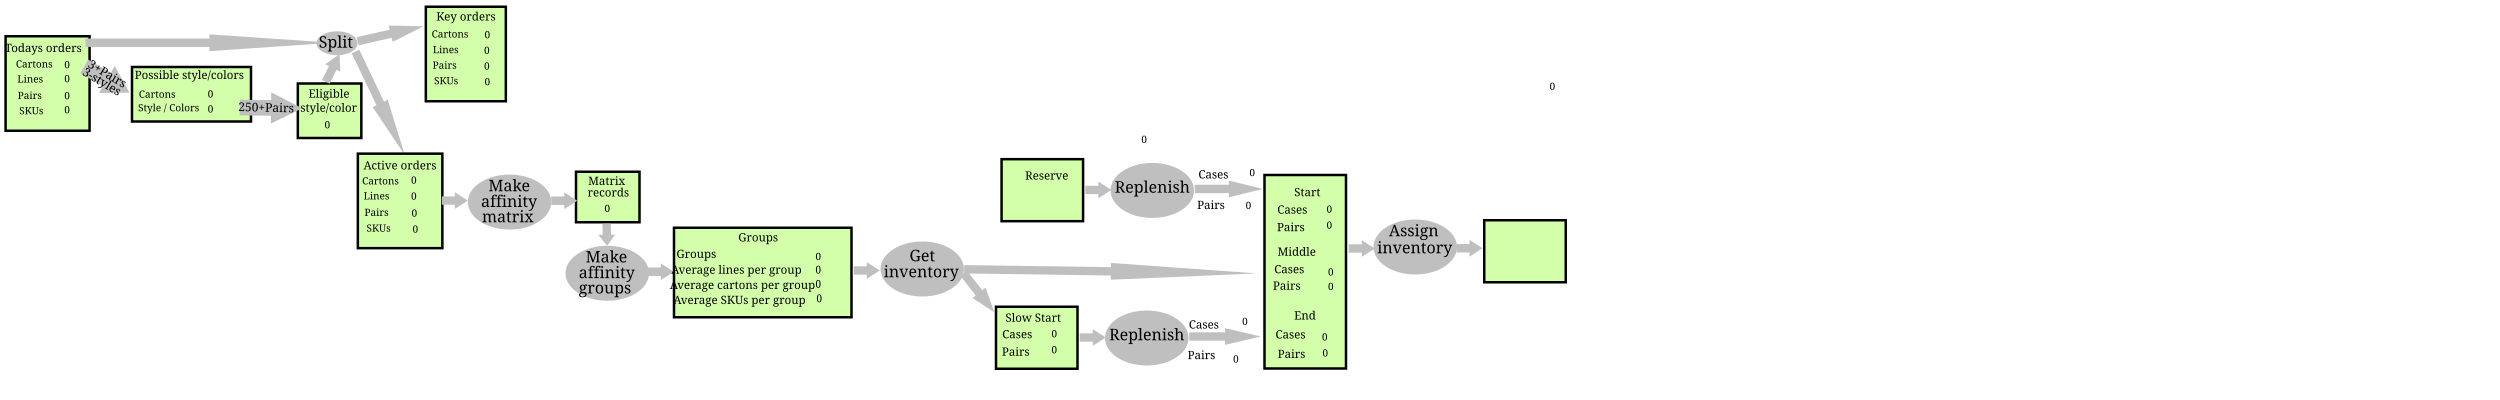
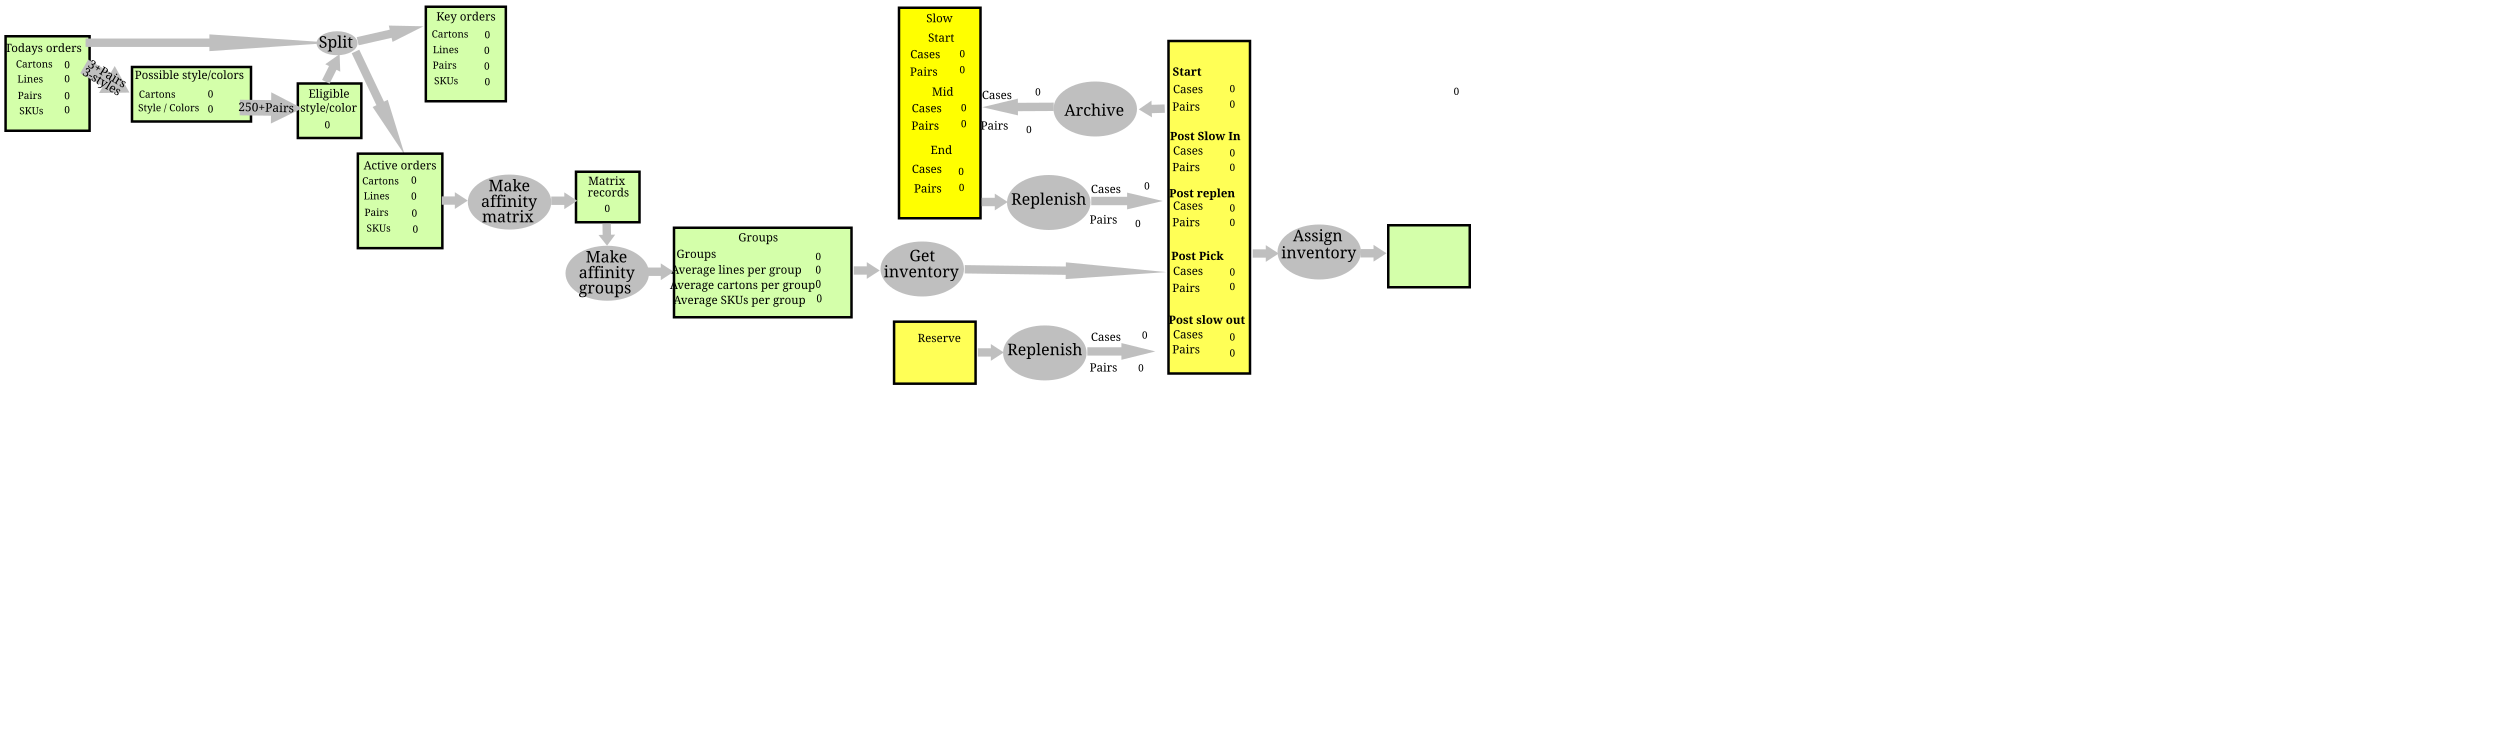
- <svg xmlns="http://www.w3.org/2000/svg" width="5000" height="800">
+ <svg xmlns="http://www.w3.org/2000/svg" width="5000" height="1500">
  <g class="layer" id="g236">
    <rect fill="#d4ffaa" height="179" id="svg_24" stroke="#000000" stroke-width="5" width="355" x="1348" y="455.5" />
    <rect fill="#d4ffaa" height="101" id="svg_11" stroke="#000000" stroke-width="5" width="127" x="1152" y="343.5" />
    <rect fill="#d4ffaa" height="109" id="svg_29" stroke="#000000" stroke-width="5" width="238" x="264" y="134" />
    <rect fill="#d4ffaa" height="189" id="svg_56" stroke="#000000" stroke-width="5" width="160" x="851.667" y="13.5" />
    <rect fill="#d4ffaa" height="189" id="svg_16" stroke="#000000" stroke-width="5" width="168" x="11.167" y="72.5" />
    <text class="variable" fill="#000000" font-family="serif" font-size="20" id="allCtns" stroke="#000000" stroke-width="0" text-anchor="middle" x="134.167" xml:space="preserve" y="136.5">0</text>
    <text class="variable" fill="#000000" font-family="serif" font-size="20" id="allLines" stroke="#000000" stroke-width="0" text-anchor="middle" x="134.167" xml:space="preserve" y="164.5">0</text>
    <text class="variable" fill="#000000" font-family="serif" font-size="20" id="allPairs" stroke="#000000" stroke-width="0" text-anchor="middle" x="134.167" xml:space="preserve" y="198.5">0</text>
    <text class="variable" fill="#000000" font-family="serif" font-size="20" id="allSkus" stroke="#000000" stroke-width="0" text-anchor="middle" x="134.167" xml:space="preserve" y="226.5">0</text>
    <text fill="#000000" font-family="serif" font-size="23" id="svg_6" stroke="#000000" stroke-width="0" text-anchor="middle" x="86.504" xml:space="preserve" y="104.012">Todays orders</text>
    <text fill="#000000" font-family="serif" font-size="20" id="svg_7" stroke="#000000" stroke-width="0" text-anchor="middle" x="68.504" xml:space="preserve" y="135.012">Cartons</text>
    <text fill="#000000" font-family="serif" font-size="20" id="svg_8" stroke="#000000" stroke-width="0" text-anchor="middle" x="60.504" xml:space="preserve" y="165.012">Lines</text>
    <text fill="#000000" font-family="serif" font-size="20" id="svg_9" stroke="#000000" stroke-width="0" text-anchor="middle" x="59.504" xml:space="preserve" y="198.012">Pairs</text>
    <text fill="#000000" font-family="serif" font-size="20" id="svg_10" stroke="#000000" stroke-width="0" text-anchor="middle" x="62.663" xml:space="preserve" y="228.496">SKUs</text>
    <text class="variable" fill="#000000" font-family="serif" font-size="20" id="posCtns" stroke="#000000" stroke-width="0" text-anchor="middle" x="421" xml:space="preserve" y="195">0</text>
    <text class="variable" fill="#000000" font-family="serif" font-size="20" id="posStyleCol" stroke="#000000" stroke-width="0" text-anchor="middle" x="421" xml:space="preserve" y="225">0</text>
    <text fill="#000000" font-family="serif" font-size="20" id="svg_23" stroke="#000000" stroke-width="0" text-anchor="middle" x="314.337" xml:space="preserve" y="195.512">Cartons</text>
    <text fill="#000000" font-family="serif" font-size="20" id="posStyleColor" stroke="#000000" stroke-width="0" text-anchor="middle" x="337.337" xml:space="preserve" y="222.512">Style / Colors</text>
    <rect fill="#d4ffaa" height="109" id="svg_36" stroke="#000000" stroke-width="5" width="127" x="595.667" y="167" />
    <text fill="#000000" font-family="serif" font-size="23" id="svg_35" stroke="#000000" stroke-width="0" text-anchor="middle" x="658.004" xml:space="preserve" y="195.329">Eligible</text>
    <text class="variable" fill="#000000" font-family="serif" font-size="20" id="eligibleStyleColor" stroke="#000000" stroke-width="0" text-anchor="middle" x="654.667" xml:space="preserve" y="256.606">0</text>
    <text fill="#000000" font-family="serif" font-size="23" id="svg_38" stroke="#000000" stroke-width="0" text-anchor="middle" x="657.327" xml:space="preserve" y="223.458">style/color</text>
    <g id="svg_40" transform="rotate(1.44786 541.869 215.835)">
      <path d="m542.527,247.083l61.862,-32.034l-62.675,-30.461l0.203,15.624l-62.568,0.79l0.407,31.248l62.568,-0.79l0.203,15.624l0,0z" fill="#bfbfbf" id="svg_32" stroke="#000000" stroke-width="0" />
      <text fill="#000000" font-family="serif" font-size="24" id="svg_31" stroke="#000000" stroke-width="0" text-anchor="middle" x="532.279" xml:space="preserve" y="223.637">250+Pairs</text>
    </g>
    <ellipse cx="674.167" cy="86.5" fill="#bfbfbf" id="svg_41" rx="41" ry="24" stroke="#000000" stroke-width="0" />
    <path d="m682.209,135.874l-16.758,-30.921l-16.758,30.921l8.379,0l0,31.07l16.758,0l0,-31.07l8.379,0l0,0z" fill="#bfbfbf" id="svg_43" stroke="#000000" stroke-width="0" transform="rotate(26.4874 665.451 135.949)" />
    <path d="m797.925,67.338l-16.758,-67.334l-16.758,67.334l8.379,0l0,67.658l16.758,0l0,-67.658l8.379,0l0,0z" fill="#bfbfbf" id="svg_44" stroke="#000000" stroke-width="0" transform="rotate(77.2063 781.167 67.5)" />
    <path d="m1230.425,469.447l-16.758,-21.943l-16.758,21.943l8.379,0l0,22.048l16.758,0l0,-22.048l8.379,0l0,0z" fill="#bfbfbf" id="svg_45" stroke="#000000" stroke-width="0" transform="rotate(178.939 1213.67 469.5)" />
    <path d="m434.925,84.907l-16.758,-246.403l-16.758,246.403l8.379,0l0,247.588l16.758,0l0,-247.588l8.379,0l0,0l0,-0z" fill="#bfbfbf" id="svg_46" stroke="#000000" stroke-width="0" transform="rotate(90 418.167 85.4996)" />
    <text fill="#000000" font-family="serif" font-size="20px" id="svg_47" stroke="#000000" stroke-width="0" text-anchor="middle" x="892.265" xml:space="preserve" y="168.496">SKUs</text>
    <text fill="#000000" font-family="serif" font-size="20px" id="svg_48" stroke="#000000" stroke-width="0" text-anchor="middle" x="889.286" xml:space="preserve" y="137.523">Pairs</text>
    <text fill="#000000" font-family="serif" font-size="20px" id="svg_49" stroke="#000000" stroke-width="0" text-anchor="middle" x="891.435" xml:space="preserve" y="106.36">Lines</text>
    <text fill="#000000" font-family="serif" font-size="20" id="svg_50" stroke="#000000" stroke-width="0" text-anchor="middle" x="900.004" xml:space="preserve" y="75.012">Cartons</text>
    <text fill="#000000" font-family="serif" font-size="23" id="svg_51" stroke="#000000" stroke-width="0" text-anchor="middle" x="932.004" xml:space="preserve" y="41.012">Key orders</text>
    <text class="variable" fill="#000000" font-family="serif" font-size="20" id="keySkus" stroke="#000000" stroke-width="0" text-anchor="middle" x="974.667" xml:space="preserve" y="170.5">0</text>
    <text class="variable" fill="#000000" font-family="serif" font-size="20px" id="keyPairs" stroke="#000000" stroke-width="0" text-anchor="middle" x="973.667" xml:space="preserve" y="139.167">0</text>
    <text class="variable" fill="#000000" font-family="serif" font-size="20px" id="keyLines" stroke="#000000" stroke-width="0" text-anchor="middle" x="973.667" xml:space="preserve" y="107.833">0</text>
    <text class="variable" fill="#000000" font-family="serif" font-size="20" id="keyCtns" stroke="#000000" stroke-width="0" text-anchor="middle" x="974.667" xml:space="preserve" y="76.5">0</text>
    <path d="m244.913,158.825l-31.25,-52.149l-31.25,52.149l15.625,0l0,52.4l31.25,0l0,-52.4l15.625,0l0,0z" fill="#bfbfbf" id="svg_18" stroke="#000000" stroke-width="0" transform="rotate(120.107 213.663 158.95)" />
    <text fill="#000000" font-family="serif" font-size="24" id="svg_17" stroke="#000000" stroke-width="0" text-anchor="middle" transform="rotate(30.8416 214.445 147.992)" x="214.451" xml:space="preserve" y="155.744">3+Pairs</text>
    <text fill="#000000" font-family="serif" font-size="24" id="svg_19" stroke="#000000" stroke-width="0" text-anchor="middle" transform="rotate(30.8416 203.57 163.82)" x="203.569" xml:space="preserve" y="171.57">3-styles</text>
    <text fill="#000000" font-family="serif" font-size="23" id="svg_58" stroke="#000000" stroke-width="0" text-anchor="middle" x="378.668" xml:space="preserve" y="157.996">Possible style/colors</text>
    <path d="m777.033,206.28l-16.758,-114.499l-16.758,114.499l8.379,0l0,115.05l16.758,0l0,-115.05l8.379,0l0,0z" fill="#bfbfbf" id="svg_59" stroke="#000000" stroke-width="0" transform="rotate(154.548 760.275 206.555)" />
    <rect fill="#d4ffaa" height="189" id="svg_69" stroke="#000000" stroke-width="5" width="169" x="715.7" y="307.3" />
    <text fill="#000000" font-family="serif" font-size="20" id="svg_68" stroke="#000000" stroke-width="0" text-anchor="middle" x="757.196" xml:space="preserve" y="463.296">SKUs</text>
    <text fill="#000000" font-family="serif" font-size="20" id="svg_67" stroke="#000000" stroke-width="0" text-anchor="middle" x="753.037" xml:space="preserve" y="431.812">Pairs</text>
    <text fill="#000000" font-family="serif" font-size="20" id="svg_66" stroke="#000000" stroke-width="0" text-anchor="middle" x="753.037" xml:space="preserve" y="398.812">Lines</text>
    <text fill="#000000" font-family="serif" font-size="20" id="svg_65" stroke="#000000" stroke-width="0" text-anchor="middle" x="761.037" xml:space="preserve" y="368.812">Cartons</text>
    <text fill="#000000" font-family="serif" font-size="23" id="svg_64" stroke="#000000" stroke-width="0" text-anchor="middle" x="800.037" xml:space="preserve" y="338.812">Active orders</text>
    <text class="variable" fill="#000000" font-family="serif" font-size="20" id="activeSkus" stroke="#000000" stroke-width="0" text-anchor="middle" x="830.7" xml:space="preserve" y="465.3">0</text>
    <text class="variable" fill="#000000" font-family="serif" font-size="20" id="activePairs" stroke="#000000" stroke-width="0" text-anchor="middle" x="828.7" xml:space="preserve" y="433.3">0</text>
    <text class="variable" fill="#000000" font-family="serif" font-size="20" id="activeLines" stroke="#000000" stroke-width="0" text-anchor="middle" x="827.7" xml:space="preserve" y="399.3">0</text>
    <text class="variable" fill="#000000" font-family="serif" font-size="20" id="activeCtns" stroke="#000000" stroke-width="0" text-anchor="middle" x="827.7" xml:space="preserve" y="367.3">0</text>
    <text fill="#000000" font-family="serif" font-size="32" id="svg_70" stroke="#000000" stroke-width="0" text-anchor="middle" x="671.7" xml:space="preserve" y="95.3">Split</text>
    <ellipse cx="1019.094" cy="404.142" fill="#bfbfbf" id="svg_73" rx="83.5" ry="55" stroke="#000000" stroke-width="0" />
    <path d="m926.352,401.079l-16.758,-25.933l-16.758,25.933l8.379,0l0,26.058l16.758,0l0,-26.058l8.379,0l0,0z" fill="#bfbfbf" id="svg_72" stroke="#000000" stroke-width="0" transform="rotate(90 909.594 401.142)" />
    <text fill="#000000" font-family="serif" font-size="32" id="svg_71" stroke="#000000" stroke-width="0" text-anchor="middle" x="1018.127" xml:space="preserve" y="413.942">affinity</text>
    <text class="variable" fill="#000000" font-family="serif" font-size="20" id="matrixSize" stroke="#000000" stroke-width="0" text-anchor="middle" x="1214.505" xml:space="preserve" y="423.995">0</text>
    <text class="variable" fill="#000000" font-family="serif" font-size="20" id="groups" stroke="#000000" stroke-width="0" text-anchor="middle" x="1636.497" xml:space="preserve" y="520.003">0</text>
    <text fill="#000000" font-family="serif" font-size="32" id="svg_2" stroke="#000000" stroke-width="0" text-anchor="middle" x="1018.502" xml:space="preserve" y="382.497">Make</text>
    <text fill="#000000" font-family="serif" font-size="32" id="svg_3" stroke="#000000" stroke-width="0" text-anchor="middle" x="1015.502" xml:space="preserve" y="444.505">matrix</text>
    <text fill="#000000" font-family="serif" font-size="23" id="svg_5" stroke="#000000" stroke-width="0" text-anchor="middle" x="1213.337" xml:space="preserve" y="369.829">Matrix</text>
    <text fill="#000000" font-family="serif" font-size="23" id="svg_4" stroke="#000000" stroke-width="0" text-anchor="middle" x="1216.66" xml:space="preserve" y="392.958">records</text>
    <path d="m1145.258,401.438l-16.758,-25.933l-16.758,25.933l8.379,0l0,26.058l16.758,0l0,-26.058l8.379,0l0,0z" fill="#bfbfbf" id="svg_12" stroke="#000000" stroke-width="0" transform="rotate(90 1128.5 401.5)" />
    <ellipse cx="1214.5" cy="546.5" fill="#bfbfbf" id="svg_20" rx="83.5" ry="55" stroke="#000000" stroke-width="0" />
    <text fill="#000000" font-family="serif" font-size="32" id="svg_15" stroke="#000000" stroke-width="0" text-anchor="middle" x="1213.533" xml:space="preserve" y="556.3">affinity</text>
    <text fill="#000000" font-family="serif" font-size="32" id="svg_14" stroke="#000000" stroke-width="0" text-anchor="middle" x="1212.908" xml:space="preserve" y="524.855">Make</text>
    <text fill="#000000" font-family="serif" font-size="32" id="svg_13" stroke="#000000" stroke-width="0" text-anchor="middle" x="1209.908" xml:space="preserve" y="586.862">groups</text>
    <text fill="#000000" font-family="serif" font-size="23" id="svg_22" stroke="#000000" stroke-width="0" text-anchor="middle" x="1516.337" xml:space="preserve" y="482.829">Groups</text>
    <text fill="#000000" font-family="serif" font-size="23" id="svg_21" stroke="#000000" stroke-width="0" text-anchor="middle" x="1392.66" xml:space="preserve" y="515.958">Groups</text>
    <path d="m1338.258,543.438l-16.758,-25.933l-16.758,25.933l8.379,0l0,26.058l16.758,0l0,-26.058l8.379,0l0,0z" fill="#bfbfbf" id="svg_25" stroke="#000000" stroke-width="0" transform="rotate(90 1321.5 543.5)" />
    <text fill="#000000" font-family="serif" font-size="23" id="svg_26" stroke="#000000" stroke-width="0" text-anchor="middle" x="1472.855" xml:space="preserve" y="547.473">Average lines per group</text>
    <text fill="#000000" font-family="serif" font-size="23" id="svg_30" stroke="#000000" stroke-width="0" text-anchor="middle" x="1485.004" xml:space="preserve" y="577.997">Average cartons per group</text>
    <text fill="#000000" font-family="serif" font-size="23" id="svg_33" stroke="#000000" stroke-width="0" text-anchor="middle" x="1478.996" xml:space="preserve" y="608.004">Average SKUs per group</text>
    <text class="variable" fill="#000000" font-family="serif" font-size="20" id="groupAvgLines" stroke="#000000" stroke-width="0" text-anchor="middle" transform="matrix(1 0 0 1.08696 0 -48.0435)" x="1636.5" xml:space="preserve" y="547.5">0</text>
    <text class="variable" fill="#000000" font-family="serif" font-size="20" id="groupAvgCartons" stroke="#000000" stroke-width="0" text-anchor="middle" transform="matrix(1 0 0 1.08696 0 -48.0435)" x="1636.5" xml:space="preserve" y="573.679">0</text>
    <text class="variable" fill="#000000" font-family="serif" font-size="20" id="groupAvgSkus" stroke="#000000" stroke-width="0" text-anchor="middle" transform="matrix(1 0 0 1.08696 0 -48.0435)" x="1638.5" xml:space="preserve" y="600.359">0</text>
    <path d="m1750.258,540.938l-16.758,-25.933l-16.758,25.933l8.379,0l0,26.058l16.758,0l0,-26.058l8.379,0l0,0z" fill="#bfbfbf" id="svg_39" stroke="#000000" stroke-width="0" transform="rotate(90 1733.5 541)" />
    <ellipse cx="1844.5" cy="538" fill="#bfbfbf" id="svg_42" rx="83.5" ry="55" stroke="#000000" stroke-width="0" />
    <text fill="#000000" font-family="serif" font-size="32" id="svg_52" stroke="#000000" stroke-width="0" text-anchor="middle" x="1844.502" xml:space="preserve" y="522.503">Get</text>
    <text fill="#000000" font-family="serif" font-size="32" id="svg_53" stroke="#000000" stroke-width="0" text-anchor="middle" x="1842.494" xml:space="preserve" y="554.495">inventory</text>
-     <path d="m1974.728,585.436l-16.758,-49.358l-16.758,49.358l8.379,0l0,49.595l16.758,0l0,-49.595l8.379,0l0,0z" fill="#bfbfbf" id="svg_54" stroke="#000000" stroke-width="0" transform="rotate(141.772 1957.97 585.554)" />
-     <rect fill="#d4ffaa" height="124" id="svg_55" stroke="#000000" stroke-width="5" width="163" x="1992" y="613.5" />
-     <text fill="#000000" font-family="serif" font-size="23" id="svg_57" stroke="#000000" stroke-width="0" text-anchor="middle" x="2034.496" xml:space="preserve" y="676.497">Cases</text>
-     <text fill="#000000" font-family="serif" font-size="23" id="svg_60" stroke="#000000" stroke-width="0" text-anchor="middle" x="2031.504" xml:space="preserve" y="711.504">Pairs</text>
-     <text fill="#000000" font-family="serif" font-size="23" id="svg_61" stroke="#000000" stroke-width="0" text-anchor="middle" x="2066.501" xml:space="preserve" y="643.493">Slow Start</text>
-     <text class="variable" fill="#000000" font-family="serif" font-size="20" id="slowStartCases" stroke="#000000" stroke-width="0" text-anchor="middle" x="2108.505" xml:space="preserve" y="674.495">0</text>
-     <text class="variable" fill="#000000" font-family="serif" font-size="20" id="slowStartPairs" stroke="#000000" stroke-width="0" style="cursor: move;" text-anchor="middle" x="2108.505" xml:space="preserve" y="706.495">0</text>
-     <path d="m2202.258,674.938l-16.758,-25.933l-16.758,25.933l8.379,0l0,26.058l16.758,0l0,-26.058l8.379,0l0,0z" fill="#bfbfbf" id="svg_74" stroke="#000000" stroke-width="0" transform="rotate(90 2185.5 675)" />
-     <ellipse cx="2293.5" cy="676" fill="#bfbfbf" id="svg_75" rx="83.5" ry="55" stroke="#000000" stroke-width="0" />
-     <text fill="#000000" font-family="serif" font-size="32" id="svg_76" stroke="#000000" stroke-width="0" text-anchor="middle" x="2293.494" xml:space="preserve" y="680.503">Replenish</text>
-     <path d="m2466.758,672.828l-16.758,-71.324l-16.758,71.324l8.379,0l0,71.667l16.758,0l0,-71.667l8.379,0l0,0z" fill="#bfbfbf" id="svg_77" stroke="#000000" stroke-width="0" transform="rotate(90 2450 673)" />
-     <rect fill="#d4ffaa" height="387" id="svg_78" stroke="#000000" stroke-width="5" width="163" x="2529" y="350" />
-     <text fill="#000000" font-family="serif" font-size="23" id="svg_79" stroke="#000000" stroke-width="0" text-anchor="middle" x="2578.504" xml:space="preserve" y="546.504">Cases</text>
-     <text fill="#000000" font-family="serif" font-size="23" id="svg_80" stroke="#000000" stroke-width="0" text-anchor="middle" x="2573.496" xml:space="preserve" y="579.497">Pairs</text>
-     <text fill="#000000" font-family="serif" font-size="23" id="svg_81" stroke="#000000" stroke-width="0" text-anchor="middle" x="2593.486" xml:space="preserve" y="511.501">Middle</text>
-     <path d="m2740.258,496.938l-16.758,-25.933l-16.758,25.933l8.379,0l0,26.058l16.758,0l0,-26.058l8.379,0l0,0z" fill="#bfbfbf" id="svg_84" stroke="#000000" stroke-width="0" transform="rotate(90 2723.5 497)" />
-     <ellipse cx="2830.5" cy="494" fill="#bfbfbf" id="svg_85" rx="83.5" ry="55" stroke="#000000" stroke-width="0" />
-     <text fill="#000000" font-family="serif" font-size="32" id="svg_86" stroke="#000000" stroke-width="0" text-anchor="middle" x="2827.486" xml:space="preserve" y="472.495">Assign</text>
-     <text fill="#000000" font-family="serif" font-size="32" id="svg_87" stroke="#000000" stroke-width="0" text-anchor="middle" x="2829.494" xml:space="preserve" y="506.503">inventory</text>
-     <rect fill="#d4ffaa" height="124" id="svg_93" stroke="#000000" stroke-width="5" width="163" x="2968.502" y="440.5" />
-     <text fill="#000000" font-family="serif" font-size="23" id="svg_92" stroke="#000000" stroke-width="0" text-anchor="middle" x="2581.006" xml:space="preserve" y="677.005">Cases</text>
-     <text fill="#000000" font-family="serif" font-size="23" id="svg_91" stroke="#000000" stroke-width="0" text-anchor="middle" x="2582.998" xml:space="preserve" y="715.997">Pairs</text>
-     <text fill="#000000" font-family="serif" font-size="23" id="svg_90" stroke="#000000" stroke-width="0" text-anchor="middle" x="2609.988" xml:space="preserve" y="639.001">End</text>
-     <path d="m2955.76,496.438l-16.758,-25.933l-16.758,25.933l8.379,0l0,26.058l16.758,0l0,-26.058l8.379,0l0,0z" fill="#bfbfbf" id="svg_37" stroke="#000000" stroke-width="0" transform="rotate(90 2939 496.5)" />
-     <text class="variable" fill="#000000" font-family="serif" font-size="20" id="invMidCases" stroke="#000000" stroke-width="0" text-anchor="middle" x="2661.497" xml:space="preserve" y="551.003">0</text>
-     <text class="variable" fill="#000000" font-family="serif" font-size="20" id="invMidPairs" stroke="#000000" stroke-width="0" text-anchor="middle" x="2661.497" xml:space="preserve" y="580.003">0</text>
-     <text class="variable" fill="#000000" font-family="serif" font-size="20" id="invEndCases" stroke="#000000" stroke-width="0" text-anchor="middle" x="2649.497" xml:space="preserve" y="681.003">0</text>
-     <text class="variable" fill="#000000" font-family="serif" font-size="20" id="invEndPairs" stroke="#000000" stroke-width="0" text-anchor="middle" x="2650.497" xml:space="preserve" y="713.003">0</text>
-     <text class="variable" fill="#000000" font-family="serif" font-size="20" id="invReplens" stroke="#000000" stroke-width="0" style="cursor: move;" text-anchor="middle" x="2504.411" xml:space="preserve" y="352.245">0</text>
-     <text class="variable" fill="#000000" font-family="serif" font-size="20" id="someId" stroke="#000000" stroke-width="0" text-anchor="middle" x="2288.247" xml:space="preserve" y="285.753">0</text>
-     <text class="variable" fill="#000000" font-family="serif" font-size="20" id="someId2" stroke="#000000" stroke-width="0" text-anchor="middle" x="3104.783" xml:space="preserve" y="179.778">0</text>
-     <path d="m2237.833,541.966l-16.758,-291.917l-16.758,291.917l8.379,0l0,293.322l16.758,0l0,-293.322l8.379,0l0,0z" fill="#bfbfbf" id="svg_98" stroke="#000000" stroke-width="0" transform="rotate(90.8077 2221.07 542.668)" />
-     <rect fill="#d4ffaa" height="124" id="svg_97" stroke="#000000" stroke-width="5" width="163" x="2003.145" y="318.36" />
-     <text fill="#000000" font-family="serif" font-size="23" id="svg_96" stroke="#000000" stroke-width="0" text-anchor="middle" x="2584.641" xml:space="preserve" y="427.357">Cases</text>
-     <text fill="#000000" font-family="serif" font-size="23" id="svg_95" stroke="#000000" stroke-width="0" text-anchor="middle" x="2581.648" xml:space="preserve" y="462.364">Pairs</text>
-     <text fill="#000000" font-family="serif" font-size="23" id="svg_94" stroke="#000000" stroke-width="0" style="cursor: move;" text-anchor="middle" x="2614.646" xml:space="preserve" y="392.353">Start</text>
-     <text class="variable" fill="#000000" font-family="serif" font-size="20" id="invStartC" stroke="#000000" stroke-width="0" text-anchor="middle" x="2658.649" xml:space="preserve" y="425.355">0</text>
-     <text class="variable" fill="#000000" font-family="serif" font-size="20" id="invStartP" stroke="#000000" stroke-width="0" text-anchor="middle" x="2658.649" xml:space="preserve" y="457.355">0</text>
-     <path d="m2213.402,379.798l-16.758,-25.933l-16.758,25.933l8.379,0l0,26.058l16.758,0l0,-26.058l8.379,0l0,0z" fill="#bfbfbf" id="svg_83" stroke="#000000" stroke-width="0" transform="rotate(90 2196.64 379.86)" />
-     <ellipse cx="2304.645" cy="380.86" fill="#bfbfbf" id="svg_82" rx="83.5" ry="55" stroke="#000000" stroke-width="0" />
-     <text fill="#000000" font-family="serif" font-size="32" id="svg_63" stroke="#000000" stroke-width="0" text-anchor="middle" x="2304.639" xml:space="preserve" y="385.363">Replenish</text>
-     <path d="m2474.402,377.697l-16.758,-67.832l-16.758,67.832l8.379,0l0,68.159l16.758,0l0,-68.159l8.379,0l0,0z" fill="#bfbfbf" id="svg_62" stroke="#000000" stroke-width="0" transform="rotate(90 2457.64 377.86)" />
-     <text fill="#000000" font-family="serif" font-size="23" id="svg_107" stroke="#000000" stroke-width="0" text-anchor="middle" x="2407.774" xml:space="preserve" y="657.108">Cases</text>
-     <text class="variable" fill="#000000" font-family="serif" font-size="20" id="svg_104" stroke="#000000" stroke-width="0" text-anchor="middle" x="2471.783" xml:space="preserve" y="725.106">0</text>
-     <text fill="#000000" font-family="serif" font-size="23" id="svg_110" stroke="#000000" stroke-width="0" text-anchor="middle" x="2402.879" xml:space="preserve" y="718.254">Pairs</text>
-     <text fill="#000000" font-family="serif" font-size="23" id="svg_114" stroke="#000000" stroke-width="0" text-anchor="middle" x="2426.813" xml:space="preserve" y="356.881">Cases</text>
-     <text class="variable" fill="#000000" font-family="serif" font-size="20" id="invReplenQty" stroke="#000000" stroke-width="0" text-anchor="middle" x="2496.822" xml:space="preserve" y="417.88">0</text>
-     <text class="variable" fill="#000000" font-family="serif" font-size="20" id="svg_112" stroke="#000000" stroke-width="0" text-anchor="middle" x="2489.822" xml:space="preserve" y="649.88">0</text>
-     <text fill="#000000" font-family="serif" font-size="23" id="svg_111" stroke="#000000" stroke-width="0" text-anchor="middle" x="2421.918" xml:space="preserve" y="418.028">Pairs</text>
-     <text fill="#000000" font-family="serif" font-size="23" id="svg_115" stroke="#000000" stroke-width="0" text-anchor="middle" x="2093.53" xml:space="preserve" y="359.17">Reserve</text>
+     <rect fill="#ffff00" height="421" id="svg_55" stroke="#000000" stroke-width="5" width="163" x="1798" y="15.5" />
+     <text fill="#000000" font-family="serif" font-size="23" id="svg_57" stroke="#000000" stroke-width="0" text-anchor="middle" x="1850.496" xml:space="preserve" y="116.497">Cases</text>
+     <text fill="#000000" font-family="serif" font-size="23" id="svg_60" stroke="#000000" stroke-width="0" text-anchor="middle" x="1847.504" xml:space="preserve" y="151.504">Pairs</text>
+     <text fill="#000000" font-family="serif" font-size="23" id="svg_61" stroke="#000000" stroke-width="0" style="cursor: move;" text-anchor="middle" x="1882.501" xml:space="preserve" y="83.493">Start</text>
+     <text class="variable" fill="#000000" font-family="serif" font-size="20" id="slowStartCases" stroke="#000000" stroke-width="0" text-anchor="middle" x="1924.505" xml:space="preserve" y="114.495">0</text>
+     <text class="variable" fill="#000000" font-family="serif" font-size="20" id="slowStartPairs" stroke="#000000" stroke-width="0" text-anchor="middle" x="1924.505" xml:space="preserve" y="146.495">0</text>
+     <path d="m2006.258,403.938l-16.758,-25.933l-16.758,25.933l8.379,0l0,26.058l16.758,0l0,-26.058l8.379,0l0,0z" fill="#bfbfbf" id="svg_74" stroke="#000000" stroke-width="0" transform="rotate(90 1989.5 404)" />
+     <ellipse cx="2097.5" cy="405" fill="#bfbfbf" id="svg_75" rx="83.5" ry="55" stroke="#000000" stroke-width="0" />
+     <text fill="#000000" font-family="serif" font-size="32" id="svg_76" stroke="#000000" stroke-width="0" text-anchor="middle" x="2097.494" xml:space="preserve" y="409.503">Replenish</text>
+     <path d="m2270.758,401.828l-16.758,-71.324l-16.758,71.324l8.379,0l0,71.667l16.758,0l0,-71.667l8.379,0l0,0z" fill="#bfbfbf" id="svg_77" stroke="#000000" stroke-width="0" transform="rotate(90 2254 402)" />
+     <rect fill="#ffff56" height="665" id="svg_78" stroke="#000000" stroke-width="5" width="163" x="2337" y="82" />
+     <text fill="#000000" font-family="serif" font-size="23" id="svg_79" stroke="#000000" stroke-width="0" text-anchor="middle" x="2376.035" xml:space="preserve" y="419.504">Cases</text>
+     <text fill="#000000" font-family="serif" font-size="23" id="svg_80" stroke="#000000" stroke-width="0" text-anchor="middle" x="2372.215" xml:space="preserve" y="452.497">Pairs</text>
+     <text fill="#000000" font-family="serif" font-size="23" font-weight="bold" id="svg_81" stroke="#000000" stroke-width="0" text-anchor="middle" x="2404.251" xml:space="preserve" y="394.501">Post replen</text>
+     <path d="m2548.258,506.938l-16.758,-25.933l-16.758,25.933l8.379,0l0,26.058l16.758,0l0,-26.058l8.379,0l0,0z" fill="#bfbfbf" id="svg_84" stroke="#000000" stroke-width="0" transform="rotate(90 2531.5 507)" />
+     <ellipse cx="2638.5" cy="504" fill="#bfbfbf" id="svg_85" rx="83.5" ry="55" stroke="#000000" stroke-width="0" />
+     <text fill="#000000" font-family="serif" font-size="32" id="svg_86" stroke="#000000" stroke-width="0" text-anchor="middle" x="2635.486" xml:space="preserve" y="482.495">Assign</text>
+     <text fill="#000000" font-family="serif" font-size="32" id="svg_87" stroke="#000000" stroke-width="0" text-anchor="middle" x="2637.494" xml:space="preserve" y="516.503">inventory</text>
+     <rect fill="#d4ffaa" height="124" id="svg_93" stroke="#000000" stroke-width="5" width="163" x="2776.502" y="450.5" />
+     <text fill="#000000" font-family="serif" font-size="23" id="svg_92" stroke="#000000" stroke-width="0" text-anchor="middle" x="2376.037" xml:space="preserve" y="550.005">Cases</text>
+     <text fill="#000000" font-family="serif" font-size="23" id="svg_91" stroke="#000000" stroke-width="0" text-anchor="middle" x="2372.217" xml:space="preserve" y="583.997">Pairs</text>
+     <text fill="#000000" font-family="serif" font-size="23" font-weight="bold" id="svg_90" stroke="#000000" stroke-width="0" text-anchor="middle" x="2394.879" xml:space="preserve" y="520.001">Post Pick</text>
+     <path d="m2763.76,506.438l-16.758,-25.933l-16.758,25.933l8.379,0l0,26.058l16.758,0l0,-26.058l8.379,0l0,0z" fill="#bfbfbf" id="svg_37" stroke="#000000" stroke-width="0" transform="rotate(90 2747 506.5)" />
+     <text class="variable" fill="#000000" font-family="serif" font-size="20" id="invMid2Cases" stroke="#000000" stroke-width="0" text-anchor="middle" x="2464.637" xml:space="preserve" y="423.003">0</text>
+     <text class="variable" fill="#000000" font-family="serif" font-size="20" id="invMid2Pairs" stroke="#000000" stroke-width="0" text-anchor="middle" x="2464.637" xml:space="preserve" y="452.003">0</text>
+     <text class="variable" fill="#000000" font-family="serif" font-size="20" id="invEndCases" stroke="#000000" stroke-width="0" text-anchor="middle" x="2464.637" xml:space="preserve" y="681.003">0</text>
+     <text class="variable" fill="#000000" font-family="serif" font-size="20" id="invEndPairs" stroke="#000000" stroke-width="0" text-anchor="middle" x="2464.637" xml:space="preserve" y="713.003">0</text>
+     <text class="variable" fill="#000000" font-family="serif" font-size="20" id="invReplens" stroke="#000000" stroke-width="0" text-anchor="middle" x="2289.411" xml:space="preserve" y="677.245">0</text>
+     <text class="variable" fill="#000000" font-family="serif" font-size="20" id="someId2" stroke="#000000" stroke-width="0" text-anchor="middle" x="2912.783" xml:space="preserve" y="189.778">0</text>
+     <path d="m2147.809,540.901l-16.758,-201.103l-16.758,201.103l8.379,0l0,202.07l16.758,0l0,-202.07l8.379,0l0,0z" fill="#bfbfbf" id="svg_98" stroke="#000000" stroke-width="0" transform="rotate(90.8077 2131.05 541.384)" />
+     <rect fill="#ffff56" height="124" id="svg_97" stroke="#000000" stroke-width="5" width="163" x="1788.145" y="643.36" />
+     <text fill="#000000" font-family="serif" font-size="23" id="svg_96" stroke="#000000" stroke-width="0" text-anchor="middle" x="2376.047" xml:space="preserve" y="186.357">Cases</text>
+     <text fill="#000000" font-family="serif" font-size="23" id="svg_95" stroke="#000000" stroke-width="0" text-anchor="middle" x="2372.211" xml:space="preserve" y="221.364">Pairs</text>
+     <text fill="#000000" font-family="serif" font-size="23" font-weight="bold" id="svg_94" stroke="#000000" stroke-width="0" style="cursor: move;" text-anchor="middle" x="2374.115" xml:space="preserve" y="151.353">Start</text>
+     <text class="variable" fill="#000000" font-family="serif" font-size="20" id="invStartC" stroke="#000000" stroke-width="0" text-anchor="middle" x="2464.634" xml:space="preserve" y="184.355">0</text>
+     <text class="variable" fill="#000000" font-family="serif" font-size="20" id="invStartP" stroke="#000000" stroke-width="0" text-anchor="middle" x="2464.634" xml:space="preserve" y="215.355">0</text>
+     <path d="m1998.402,704.798l-16.758,-25.933l-16.758,25.933l8.379,0l0,26.058l16.758,0l0,-26.058l8.379,0l0,0z" fill="#bfbfbf" id="svg_83" stroke="#000000" stroke-width="0" transform="rotate(90 1981.64 704.86)" />
+     <ellipse cx="2089.645" cy="705.86" fill="#bfbfbf" id="svg_82" rx="83.5" ry="55" stroke="#000000" stroke-width="0" />
+     <text fill="#000000" font-family="serif" font-size="32" id="svg_63" stroke="#000000" stroke-width="0" text-anchor="middle" x="2089.639" xml:space="preserve" y="710.363">Replenish</text>
+     <path d="m2259.402,702.697l-16.758,-67.832l-16.758,67.832l8.379,0l0,68.159l16.758,0l0,-68.159l8.379,0l0,0z" fill="#bfbfbf" id="svg_62" stroke="#000000" stroke-width="0" transform="rotate(90 2242.64 702.86)" />
+     <text fill="#000000" font-family="serif" font-size="23" id="svg_107" stroke="#000000" stroke-width="0" text-anchor="middle" x="2211.774" xml:space="preserve" y="386.108">Cases</text>
+     <text class="variable" fill="#000000" font-family="serif" font-size="20" id="slowPairs" stroke="#000000" stroke-width="0" text-anchor="middle" x="2275.783" xml:space="preserve" y="454.106">0</text>
+     <text fill="#000000" font-family="serif" font-size="23" id="svg_110" stroke="#000000" stroke-width="0" text-anchor="middle" x="2206.879" xml:space="preserve" y="447.254">Pairs</text>
+     <text fill="#000000" font-family="serif" font-size="23" id="svg_114" stroke="#000000" stroke-width="0" text-anchor="middle" x="2211.813" xml:space="preserve" y="681.881">Cases</text>
+     <text class="variable" fill="#000000" font-family="serif" font-size="20" id="invReplenQty" stroke="#000000" stroke-width="0" text-anchor="middle" x="2281.822" xml:space="preserve" y="742.88">0</text>
+     <text class="variable" fill="#000000" font-family="serif" font-size="20" id="slowCases" stroke="#000000" stroke-width="0" text-anchor="middle" x="2293.822" xml:space="preserve" y="378.88">0</text>
+     <text fill="#000000" font-family="serif" font-size="23" id="svg_111" stroke="#000000" stroke-width="0" text-anchor="middle" x="2206.918" xml:space="preserve" y="743.028">Pairs</text>
+     <text fill="#000000" font-family="serif" font-size="23" id="svg_115" stroke="#000000" stroke-width="0" text-anchor="middle" x="1878.53" xml:space="preserve" y="684.17">Reserve</text>
+     <text fill="#000000" font-family="serif" font-size="23" id="svg_1" stroke="#000000" stroke-width="0" text-anchor="middle" x="1878.947" xml:space="preserve" y="44.501">Slow</text>
+     <text fill="#000000" font-family="serif" font-size="23" id="svg_88" stroke="#000000" stroke-width="0" text-anchor="middle" x="1853.67" xml:space="preserve" y="346.005">Cases</text>
+     <text fill="#000000" font-family="serif" font-size="23" id="svg_54" stroke="#000000" stroke-width="0" text-anchor="middle" x="1855.662" xml:space="preserve" y="384.997">Pairs</text>
+     <text fill="#000000" font-family="serif" font-size="23" id="svg_34" stroke="#000000" stroke-width="0" text-anchor="middle" x="1882.652" xml:space="preserve" y="308.001">End</text>
+     <text class="variable" fill="#000000" font-family="serif" font-size="20" id="slowEndCases" stroke="#000000" stroke-width="0" text-anchor="middle" x="1922.161" xml:space="preserve" y="350.003">0</text>
+     <text class="variable" fill="#000000" font-family="serif" font-size="20" id="slowEndPairs" stroke="#000000" stroke-width="0" text-anchor="middle" x="1923.161" xml:space="preserve" y="382.003">0</text>
+     <path d="m2320.258,217.938l-16.758,-25.933l-16.758,25.933l8.379,0l0,26.058l16.758,0l0,-26.058l8.379,0l0,0z" fill="#bfbfbf" id="svg_106" stroke="#000000" stroke-width="0" transform="rotate(-91.6996 2303.5 218)" />
+     <ellipse cx="2190.5" cy="218" fill="#bfbfbf" id="svg_105" rx="83.5" ry="55" stroke="#000000" stroke-width="0" />
+     <text fill="#000000" font-family="serif" font-size="32" id="svg_103" stroke="#000000" stroke-width="0" style="cursor: move;" text-anchor="middle" x="2188.494" xml:space="preserve" y="231.503">Archive</text>
+     <path d="m2052.758,213.828l-16.758,-71.324l-16.758,71.324l8.379,0l0,71.667l16.758,0l0,-71.667l8.379,0l0,0z" fill="#bfbfbf" id="svg_102" stroke="#000000" stroke-width="0" transform="rotate(-90.3067 2036 214)" />
+     <text fill="#000000" font-family="serif" font-size="23" id="svg_101" stroke="#000000" stroke-width="0" text-anchor="middle" x="1993.774" xml:space="preserve" y="198.108">Cases</text>
+     <text class="variable" fill="#000000" font-family="serif" font-size="20" id="slowMovePairs" stroke="#000000" stroke-width="0" text-anchor="middle" x="2057.783" xml:space="preserve" y="266.106">0</text>
+     <text fill="#000000" font-family="serif" font-size="23" id="svg_99" stroke="#000000" stroke-width="0" text-anchor="middle" x="1988.879" xml:space="preserve" y="259.254">Pairs</text>
+     <text class="variable" fill="#000000" font-family="serif" font-size="20" id="slowMoveCases" stroke="#000000" stroke-width="0" text-anchor="middle" x="2075.822" xml:space="preserve" y="190.88">0</text>
+     <text fill="#000000" font-family="serif" font-size="23" id="svg_116" stroke="#000000" stroke-width="0" text-anchor="middle" x="1853.41" xml:space="preserve" y="224.497">Cases</text>
+     <text fill="#000000" font-family="serif" font-size="23" id="svg_113" stroke="#000000" stroke-width="0" text-anchor="middle" x="1850.418" xml:space="preserve" y="259.504">Pairs</text>
+     <text fill="#000000" font-family="serif" font-size="23" id="svg_112" stroke="#000000" stroke-width="0" style="cursor: move;" text-anchor="middle" x="1885.415" xml:space="preserve" y="191.493">Mid</text>
+     <text class="variable" fill="#000000" font-family="serif" font-size="20" id="slowMidCases" stroke="#000000" stroke-width="0" text-anchor="middle" x="1927.419" xml:space="preserve" y="222.495">0</text>
+     <text class="variable" fill="#000000" font-family="serif" font-size="20" id="slowMidPairs" stroke="#000000" stroke-width="0" text-anchor="middle" x="1927.419" xml:space="preserve" y="254.495">0</text>
+     <text fill="#000000" font-family="serif" font-size="23" id="svg_121" stroke="#000000" stroke-width="0" text-anchor="middle" x="2376.045" xml:space="preserve" y="676.755">Cases</text>
+     <text fill="#000000" font-family="serif" font-size="23" id="svg_120" stroke="#000000" stroke-width="0" text-anchor="middle" x="2372.209" xml:space="preserve" y="706.747">Pairs</text>
+     <text fill="#000000" font-family="serif" font-size="23" font-weight="bold" id="svg_119" stroke="#000000" stroke-width="0" text-anchor="middle" x="2413.746" xml:space="preserve" y="647.751">Post slow out</text>
+     <text fill="#000000" font-family="serif" font-size="23" id="svg_126" stroke="#000000" stroke-width="0" text-anchor="middle" x="2376.043" xml:space="preserve" y="309.254">Cases</text>
+     <text fill="#000000" font-family="serif" font-size="23" id="svg_125" stroke="#000000" stroke-width="0" text-anchor="middle" x="2372.207" xml:space="preserve" y="342.247">Pairs</text>
+     <text fill="#000000" font-family="serif" font-size="23" font-weight="bold" id="svg_124" stroke="#000000" stroke-width="0" text-anchor="middle" x="2410.556" xml:space="preserve" y="280.251">Post Slow In</text>
+     <text class="variable" fill="#000000" font-family="serif" font-size="20" id="invMid1Cases" stroke="#000000" stroke-width="0" text-anchor="middle" x="2464.63" xml:space="preserve" y="312.753">0</text>
+     <text class="variable" fill="#000000" font-family="serif" font-size="20" id="invMid1Pairs" stroke="#000000" stroke-width="0" text-anchor="middle" x="2464.63" xml:space="preserve" y="341.753">0</text>
+     <text class="variable" fill="#000000" font-family="serif" font-size="20" id="invMid3Cases" stroke="#000000" stroke-width="0" text-anchor="middle" x="2464.63" xml:space="preserve" y="551.12">0</text>
+     <text class="variable" fill="#000000" font-family="serif" font-size="20" id="invMid3Pairs" stroke="#000000" stroke-width="0" text-anchor="middle" x="2464.63" xml:space="preserve" y="580.12">0</text>
  </g>
</svg>
